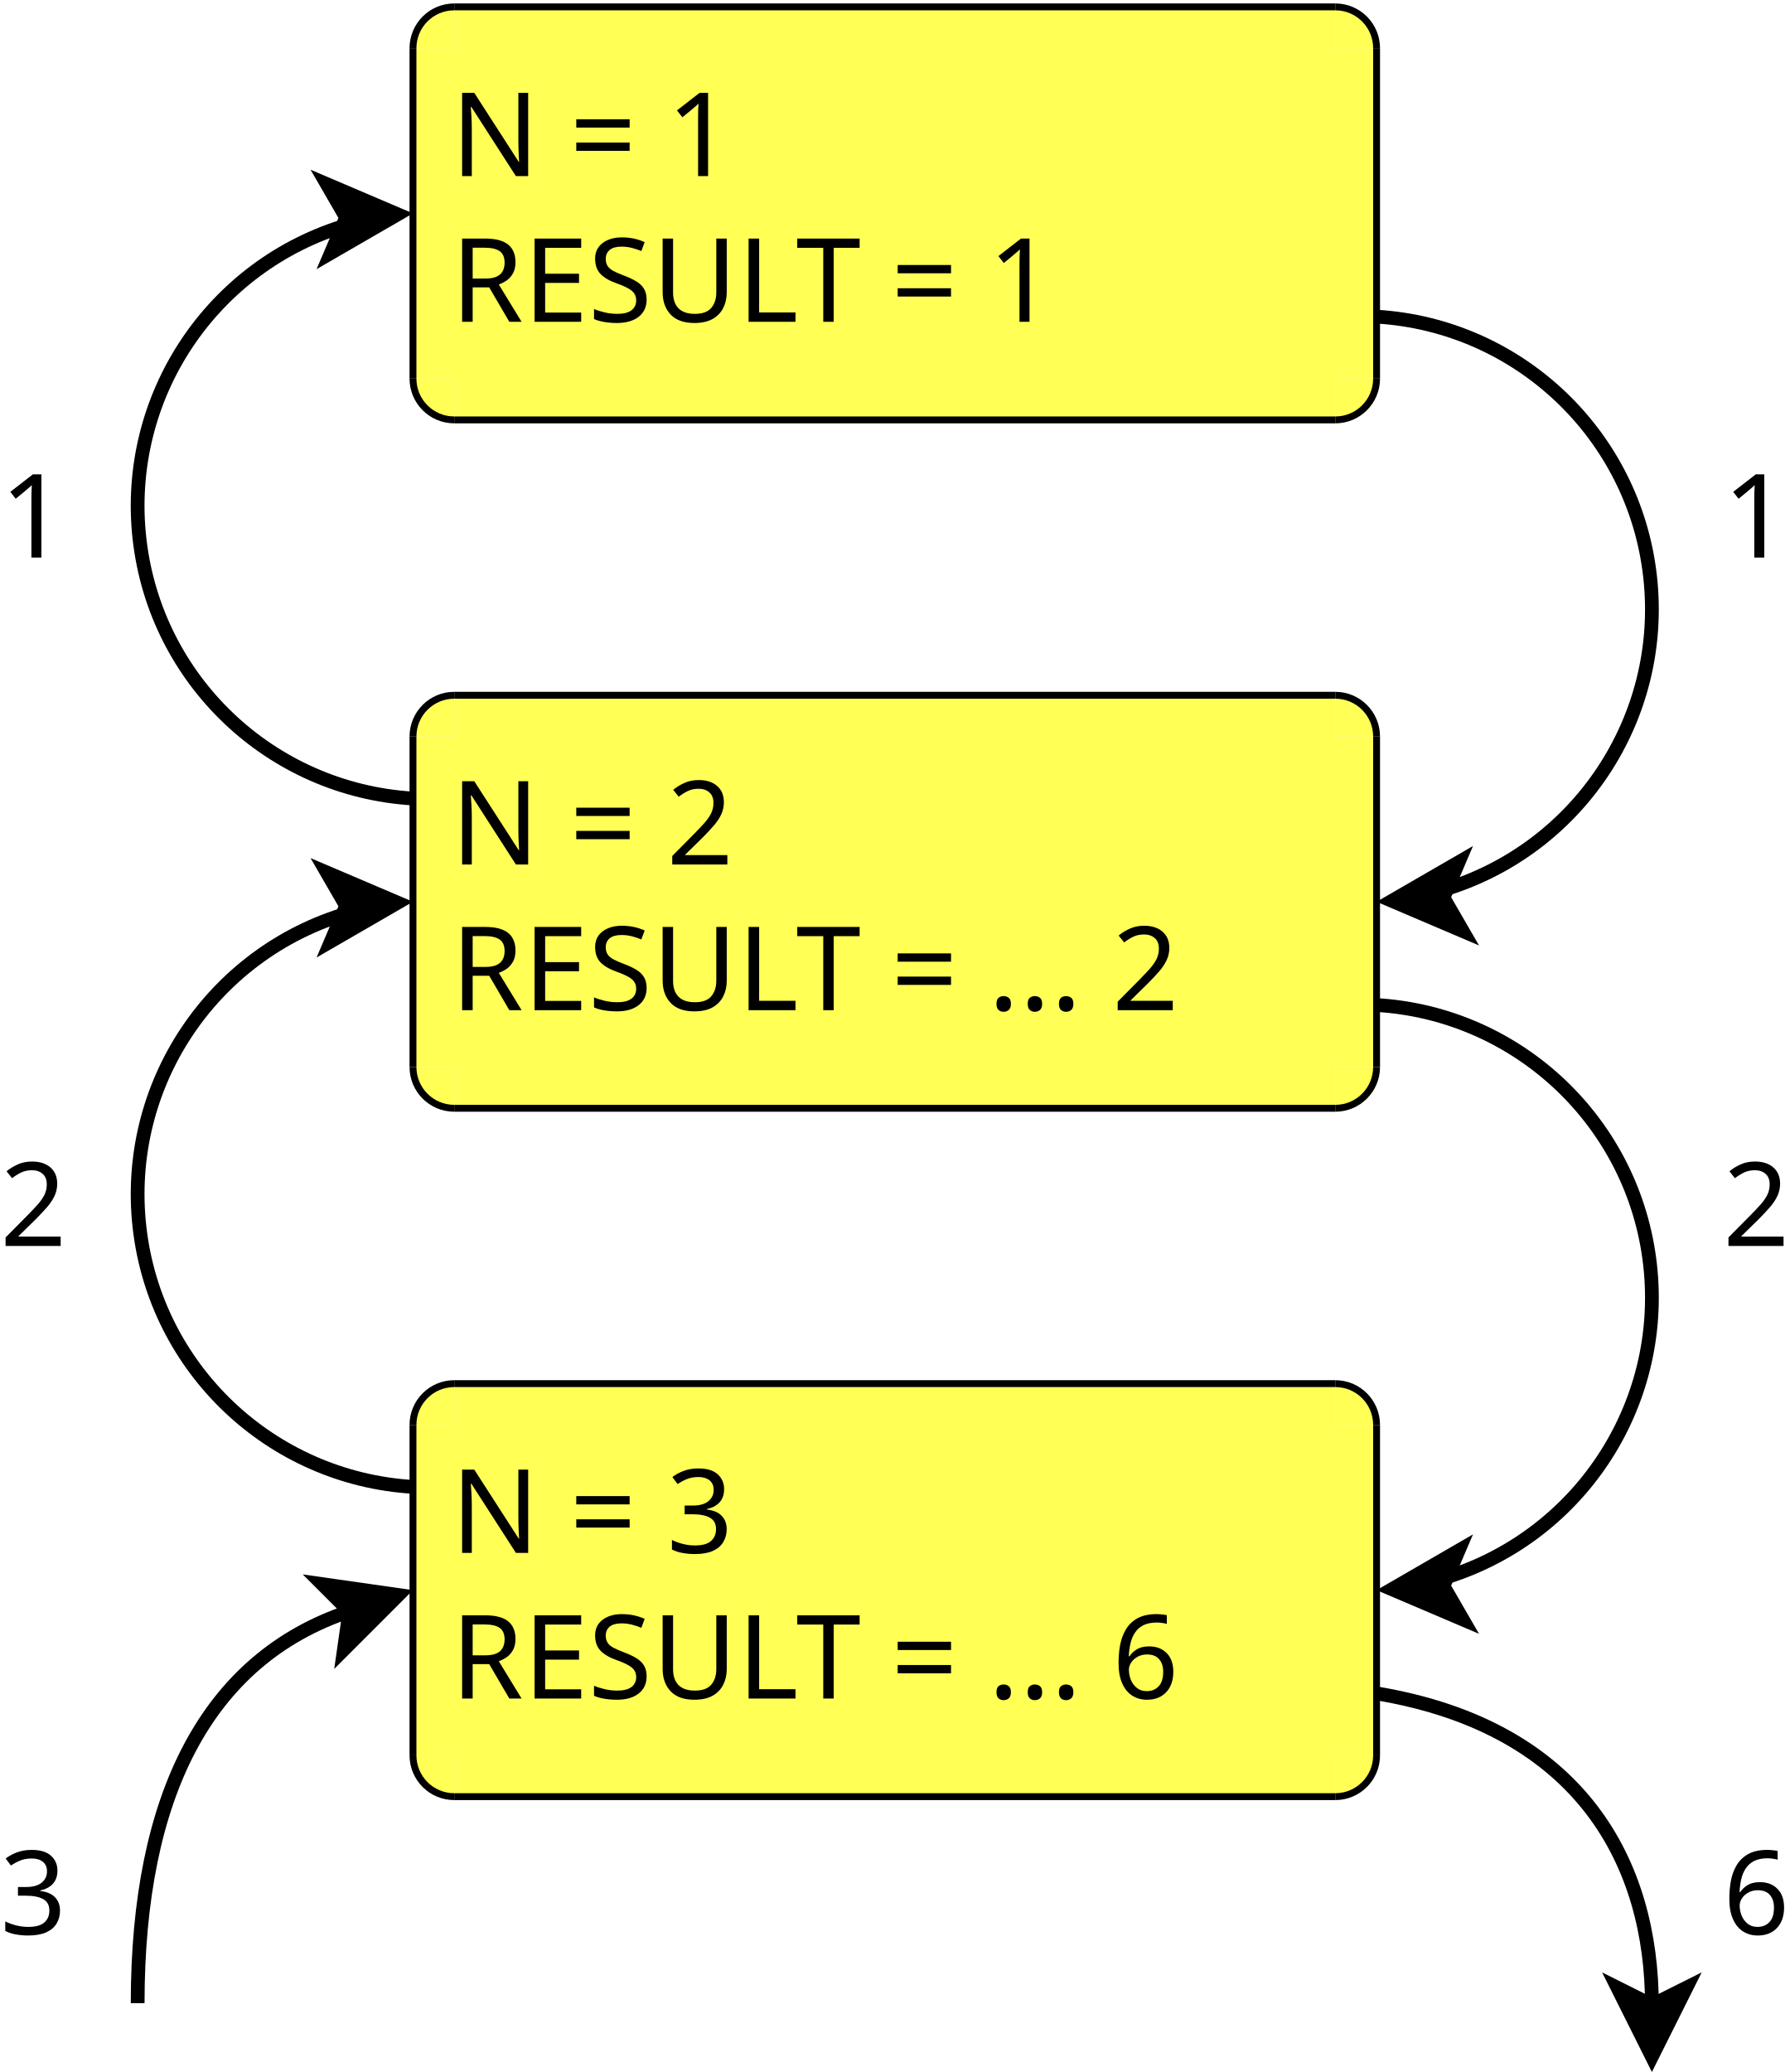
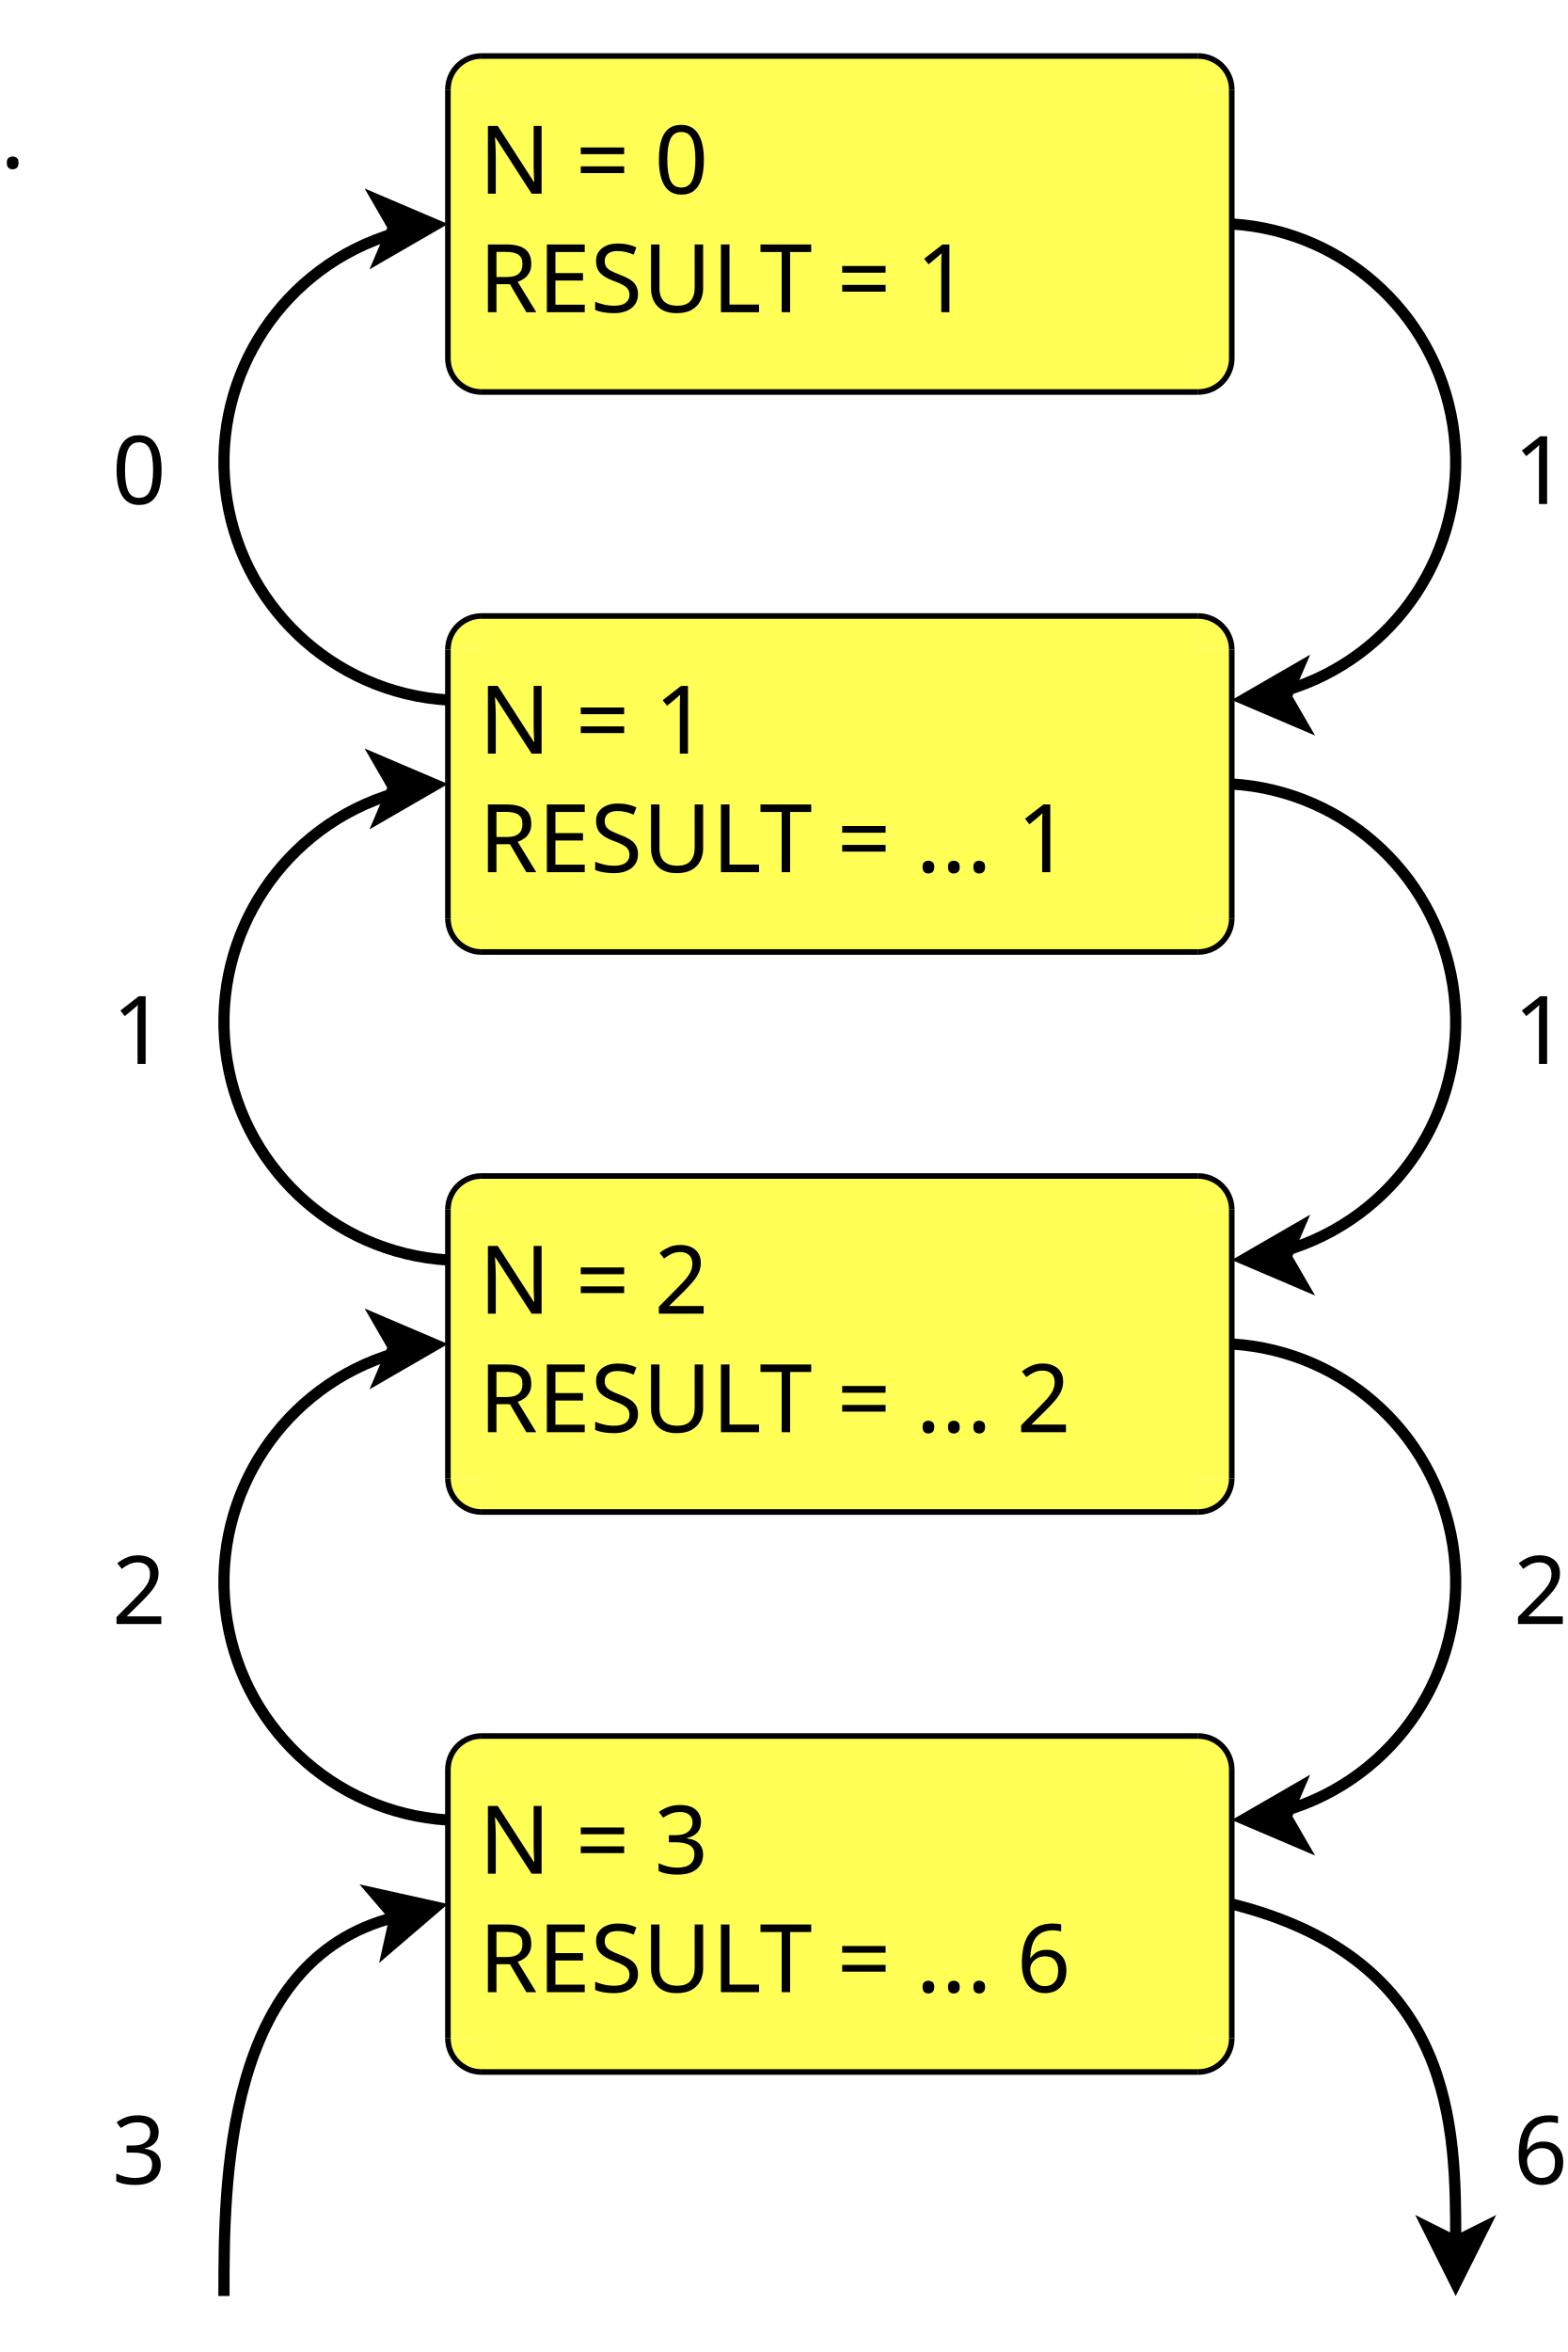
- <svg xmlns="http://www.w3.org/2000/svg" viewBox="0 119 260 301">
+ <svg xmlns="http://www.w3.org/2000/svg" width="14cm" height="21cm" viewBox="-20 19 280 402">
  <g>
    <rect style="fill: #ffff55" x="66" y="120" width="128" height="60" />
    <path style="fill: #ffff55" d="M 66,120 A 6,6 0 0 0 60,126 L 66,126 z" />
    <path style="fill: #ffff55" d="M 200,126 A 6,6 0 0 0 194,120 L 194,126 z" />
    <rect style="fill: #ffff55" x="60" y="126" width="140" height="48" />
    <path style="fill: #ffff55" d="M 60,174 A 6,6 0 0 0 66,180 L 66,174 z" />
    <path style="fill: #ffff55" d="M 194,180 A 6,6 0 0 0 200,174 L 194,174 z" />
    <line style="fill: none; fill-opacity:0; stroke-width: 1; stroke: #000000" x1="66" y1="120" x2="194" y2="120" />
    <line style="fill: none; fill-opacity:0; stroke-width: 1; stroke: #000000" x1="66" y1="180" x2="194" y2="180" />
    <path style="fill: none; fill-opacity:0; stroke-width: 1; stroke: #000000" d="M 66,120 A 6,6 0 0 0 60,126" />
    <path style="fill: none; fill-opacity:0; stroke-width: 1; stroke: #000000" d="M 200,126 A 6,6 0 0 0 194,120" />
    <line style="fill: none; fill-opacity:0; stroke-width: 1; stroke: #000000" x1="60" y1="126" x2="60" y2="174" />
    <line style="fill: none; fill-opacity:0; stroke-width: 1; stroke: #000000" x1="200" y1="126" x2="200" y2="174" />
    <path style="fill: none; fill-opacity:0; stroke-width: 1; stroke: #000000" d="M 60,174 A 6,6 0 0 0 66,180" />
    <path style="fill: none; fill-opacity:0; stroke-width: 1; stroke: #000000" d="M 194,180 A 6,6 0 0 0 200,174" />
    <text font-size="16.933" style="fill: #000000;text-anchor:start;font-family:sans-serif;font-style:normal;font-weight:normal" x="65.5" y="144.583">
      <tspan x="65.5" y="144.583">N = 1</tspan>
-       <tspan x="65.5" y="165.75">RESULT = 1</tspan>
+       <tspan x="65.5" y="165.75">RESULT = ... 1</tspan>
    </text>
  </g>
  <g>
    <rect style="fill: #ffff55" x="66" y="220" width="128" height="60" />
    <path style="fill: #ffff55" d="M 66,220 A 6,6 0 0 0 60,226 L 66,226 z" />
    <path style="fill: #ffff55" d="M 200,226 A 6,6 0 0 0 194,220 L 194,226 z" />
    <rect style="fill: #ffff55" x="60" y="226" width="140" height="48" />
    <path style="fill: #ffff55" d="M 60,274 A 6,6 0 0 0 66,280 L 66,274 z" />
    <path style="fill: #ffff55" d="M 194,280 A 6,6 0 0 0 200,274 L 194,274 z" />
    <line style="fill: none; fill-opacity:0; stroke-width: 1; stroke: #000000" x1="66" y1="220" x2="194" y2="220" />
    <line style="fill: none; fill-opacity:0; stroke-width: 1; stroke: #000000" x1="66" y1="280" x2="194" y2="280" />
    <path style="fill: none; fill-opacity:0; stroke-width: 1; stroke: #000000" d="M 66,220 A 6,6 0 0 0 60,226" />
    <path style="fill: none; fill-opacity:0; stroke-width: 1; stroke: #000000" d="M 200,226 A 6,6 0 0 0 194,220" />
    <line style="fill: none; fill-opacity:0; stroke-width: 1; stroke: #000000" x1="60" y1="226" x2="60" y2="274" />
    <line style="fill: none; fill-opacity:0; stroke-width: 1; stroke: #000000" x1="200" y1="226" x2="200" y2="274" />
    <path style="fill: none; fill-opacity:0; stroke-width: 1; stroke: #000000" d="M 60,274 A 6,6 0 0 0 66,280" />
    <path style="fill: none; fill-opacity:0; stroke-width: 1; stroke: #000000" d="M 194,280 A 6,6 0 0 0 200,274" />
    <text font-size="16.933" style="fill: #000000;text-anchor:start;font-family:sans-serif;font-style:normal;font-weight:normal" x="65.5" y="244.583">
      <tspan x="65.5" y="244.583">N = 2</tspan>
      <tspan x="65.5" y="265.75">RESULT = ... 2</tspan>
    </text>
  </g>
  <g>
    <rect style="fill: #ffff55" x="66" y="320" width="128" height="60" />
    <path style="fill: #ffff55" d="M 66,320 A 6,6 0 0 0 60,326 L 66,326 z" />
    <path style="fill: #ffff55" d="M 200,326 A 6,6 0 0 0 194,320 L 194,326 z" />
    <rect style="fill: #ffff55" x="60" y="326" width="140" height="48" />
    <path style="fill: #ffff55" d="M 60,374 A 6,6 0 0 0 66,380 L 66,374 z" />
    <path style="fill: #ffff55" d="M 194,380 A 6,6 0 0 0 200,374 L 194,374 z" />
    <line style="fill: none; fill-opacity:0; stroke-width: 1; stroke: #000000" x1="66" y1="320" x2="194" y2="320" />
    <line style="fill: none; fill-opacity:0; stroke-width: 1; stroke: #000000" x1="66" y1="380" x2="194" y2="380" />
    <path style="fill: none; fill-opacity:0; stroke-width: 1; stroke: #000000" d="M 66,320 A 6,6 0 0 0 60,326" />
    <path style="fill: none; fill-opacity:0; stroke-width: 1; stroke: #000000" d="M 200,326 A 6,6 0 0 0 194,320" />
    <line style="fill: none; fill-opacity:0; stroke-width: 1; stroke: #000000" x1="60" y1="326" x2="60" y2="374" />
    <line style="fill: none; fill-opacity:0; stroke-width: 1; stroke: #000000" x1="200" y1="326" x2="200" y2="374" />
    <path style="fill: none; fill-opacity:0; stroke-width: 1; stroke: #000000" d="M 60,374 A 6,6 0 0 0 66,380" />
    <path style="fill: none; fill-opacity:0; stroke-width: 1; stroke: #000000" d="M 194,380 A 6,6 0 0 0 200,374" />
    <text font-size="16.933" style="fill: #000000;text-anchor:start;font-family:sans-serif;font-style:normal;font-weight:normal" x="65.5" y="344.583">
      <tspan x="65.5" y="344.583">N = 3</tspan>
      <tspan x="65.5" y="365.75">RESULT = ... 6</tspan>
    </text>
  </g>
  <g>
-     <path style="fill: none; fill-opacity:0; stroke-width: 2; stroke: #000000" d="M 20 410 C 20,380 30,360 50.764,353.079" />
-     <polygon style="fill: #000000" points="57.879,350.707 49.973,358.613 50.764,353.079 46.811,349.126 " />
-     <polygon style="fill: none; fill-opacity:0; stroke-width: 2; stroke: #000000" points="57.879,350.707 49.973,358.613 50.764,353.079 46.811,349.126 " />
+     <path style="fill: none; fill-opacity:0; stroke-width: 2; stroke: #000000" d="M 20 420 C 20,400 20,360 50.555,352.361" />
+     <polygon style="fill: #000000" points="57.831,350.542 49.342,357.818 50.555,352.361 46.917,348.117 " />
+     <polygon style="fill: none; fill-opacity:0; stroke-width: 2; stroke: #000000" points="57.831,350.542 49.342,357.818 50.555,352.361 46.917,348.117 " />
  </g>
  <g>
    <path style="fill: none; fill-opacity:0; stroke-width: 2; stroke: #000000" d="M 50.591,251.644 A 42.578,42.578 0 0 0 60,335" />
    <polygon style="fill: #000000" points="57.768,250.135 48.089,255.732 50.282,250.59 47.484,245.75 " />
    <polygon style="fill: none; fill-opacity:0; stroke-width: 2; stroke: #000000" points="57.768,250.135 48.089,255.732 50.282,250.59 47.484,245.75 " />
  </g>
  <g>
    <path style="fill: none; fill-opacity:0; stroke-width: 2; stroke: #000000" d="M 50.591,151.644 A 42.578,42.578 0 0 0 60,235" />
    <polygon style="fill: #000000" points="57.768,150.135 48.089,155.732 50.282,150.59 47.484,145.75 " />
    <polygon style="fill: none; fill-opacity:0; stroke-width: 2; stroke: #000000" points="57.768,150.135 48.089,155.732 50.282,150.59 47.484,145.75 " />
  </g>
  <g>
-     <path style="fill: none; fill-opacity:0; stroke-width: 2; stroke: #000000" d="M 209.409,248.356 A 42.578,42.578 0 0 0 200,165" />
-     <polygon style="fill: #000000" points="202.232,249.865 211.911,244.268 209.718,249.41 212.516,254.25 " />
-     <polygon style="fill: none; fill-opacity:0; stroke-width: 2; stroke: #000000" points="202.232,249.865 211.911,244.268 209.718,249.41 212.516,254.25 " />
+     <path style="fill: none; fill-opacity:0; stroke-width: 2; stroke: #000000" d="M 209.409,233.356 A 42.578,42.578 0 0 0 200,150" />
+     <polygon style="fill: #000000" points="202.232,234.865 211.911,229.268 209.718,234.41 212.516,239.25 " />
+     <polygon style="fill: none; fill-opacity:0; stroke-width: 2; stroke: #000000" points="202.232,234.865 211.911,229.268 209.718,234.41 212.516,239.25 " />
  </g>
  <g>
-     <path style="fill: none; fill-opacity:0; stroke-width: 2; stroke: #000000" d="M 209.409,348.356 A 42.578,42.578 0 0 0 200,265" />
-     <polygon style="fill: #000000" points="202.232,349.865 211.911,344.268 209.718,349.41 212.516,354.25 " />
-     <polygon style="fill: none; fill-opacity:0; stroke-width: 2; stroke: #000000" points="202.232,349.865 211.911,344.268 209.718,349.41 212.516,354.25 " />
+     <path style="fill: none; fill-opacity:0; stroke-width: 2; stroke: #000000" d="M 209.409,333.356 A 42.578,42.578 0 0 0 200,250" />
+     <polygon style="fill: #000000" points="202.232,334.865 211.911,329.268 209.718,334.41 212.516,339.25 " />
+     <polygon style="fill: none; fill-opacity:0; stroke-width: 2; stroke: #000000" points="202.232,334.865 211.911,329.268 209.718,334.41 212.516,339.25 " />
  </g>
  <g>
-     <path style="fill: none; fill-opacity:0; stroke-width: 2; stroke: #000000" d="M 200 365 C 230,370 240,390 240,410.264" />
+     <path style="fill: none; fill-opacity:0; stroke-width: 2; stroke: #000000" d="M 200 350 C 240,360 240,390 240,410.264" />
    <polygon style="fill: #000000" points="240,417.764 235,407.764 240,410.264 245,407.764 " />
    <polygon style="fill: none; fill-opacity:0; stroke-width: 2; stroke: #000000" points="240,417.764 235,407.764 240,410.264 245,407.764 " />
  </g>
  <text font-size="16.933" style="fill: #000000;text-anchor:start;font-family:sans-serif;font-style:normal;font-weight:normal" x="0" y="200">
    <tspan x="0" y="200">1</tspan>
  </text>
  <text font-size="16.933" style="fill: #000000;text-anchor:start;font-family:sans-serif;font-style:normal;font-weight:normal" x="0" y="300">
    <tspan x="0" y="300">2</tspan>
  </text>
  <text font-size="16.933" style="fill: #000000;text-anchor:start;font-family:sans-serif;font-style:normal;font-weight:normal" x="0" y="400">
    <tspan x="0" y="400">3</tspan>
  </text>
  <text font-size="16.933" style="fill: #000000;text-anchor:end;font-family:sans-serif;font-style:normal;font-weight:normal" x="260" y="200">
    <tspan x="260" y="200">1</tspan>
  </text>
  <text font-size="16.933" style="fill: #000000;text-anchor:end;font-family:sans-serif;font-style:normal;font-weight:normal" x="260" y="300">
    <tspan x="260" y="300">2</tspan>
  </text>
  <text font-size="16.933" style="fill: #000000;text-anchor:end;font-family:sans-serif;font-style:normal;font-weight:normal" x="260" y="400">
    <tspan x="260" y="400">6</tspan>
  </text>
+   <g>
+     <rect style="fill: #ffff55" x="66" y="20" width="128" height="60" />
+     <path style="fill: #ffff55" d="M 66,20 A 6,6 0 0 0 60,26 L 66,26 z" />
+     <path style="fill: #ffff55" d="M 200,26 A 6,6 0 0 0 194,20 L 194,26 z" />
+     <rect style="fill: #ffff55" x="60" y="26" width="140" height="48" />
+     <path style="fill: #ffff55" d="M 60,74 A 6,6 0 0 0 66,80 L 66,74 z" />
+     <path style="fill: #ffff55" d="M 194,80 A 6,6 0 0 0 200,74 L 194,74 z" />
+     <line style="fill: none; fill-opacity:0; stroke-width: 1; stroke: #000000" x1="66" y1="20" x2="194" y2="20" />
+     <line style="fill: none; fill-opacity:0; stroke-width: 1; stroke: #000000" x1="66" y1="80" x2="194" y2="80" />
+     <path style="fill: none; fill-opacity:0; stroke-width: 1; stroke: #000000" d="M 66,20 A 6,6 0 0 0 60,26" />
+     <path style="fill: none; fill-opacity:0; stroke-width: 1; stroke: #000000" d="M 200,26 A 6,6 0 0 0 194,20" />
+     <line style="fill: none; fill-opacity:0; stroke-width: 1; stroke: #000000" x1="60" y1="26" x2="60" y2="74" />
+     <line style="fill: none; fill-opacity:0; stroke-width: 1; stroke: #000000" x1="200" y1="26" x2="200" y2="74" />
+     <path style="fill: none; fill-opacity:0; stroke-width: 1; stroke: #000000" d="M 60,74 A 6,6 0 0 0 66,80" />
+     <path style="fill: none; fill-opacity:0; stroke-width: 1; stroke: #000000" d="M 194,80 A 6,6 0 0 0 200,74" />
+     <text font-size="16.933" style="fill: #000000;text-anchor:start;font-family:sans-serif;font-style:normal;font-weight:normal" x="65.5" y="44.583">
+       <tspan x="65.5" y="44.583">N = 0</tspan>
+       <tspan x="65.5" y="65.75">RESULT = 1</tspan>
+     </text>
+   </g>
+   <g>
+     <path style="fill: none; fill-opacity:0; stroke-width: 2; stroke: #000000" d="M 50.591,51.644 A 42.578,42.578 0 0 0 60,135" />
+     <polygon style="fill: #000000" points="57.768,50.135 48.089,55.732 50.282,50.59 47.484,45.75 " />
+     <polygon style="fill: none; fill-opacity:0; stroke-width: 2; stroke: #000000" points="57.768,50.135 48.089,55.732 50.282,50.59 47.484,45.75 " />
+   </g>
+   <text font-size="16.933" style="fill: #000000;text-anchor:start;font-family:sans-serif;font-style:normal;font-weight:normal" x="0" y="100">
+     <tspan x="0" y="100">0</tspan>
+   </text>
+   <text font-size="16.933" style="fill: #000000;text-anchor:end;font-family:sans-serif;font-style:normal;font-weight:normal" x="260" y="100">
+     <tspan x="260" y="100">1</tspan>
+   </text>
+   <g>
+     <path style="fill: none; fill-opacity:0; stroke-width: 2; stroke: #000000" d="M 209.409,133.356 A 42.578,42.578 0 0 0 200,50" />
+     <polygon style="fill: #000000" points="202.232,134.865 211.911,129.268 209.718,134.41 212.516,139.25 " />
+     <polygon style="fill: none; fill-opacity:0; stroke-width: 2; stroke: #000000" points="202.232,134.865 211.911,129.268 209.718,134.41 212.516,139.25 " />
+   </g>
+   <text font-size="16.933" style="fill: #000000;text-anchor:start;font-family:sans-serif;font-style:normal;font-weight:normal" x="-20" y="40">
+     <tspan x="-20" y="40">.</tspan>
+   </text>
</svg>
